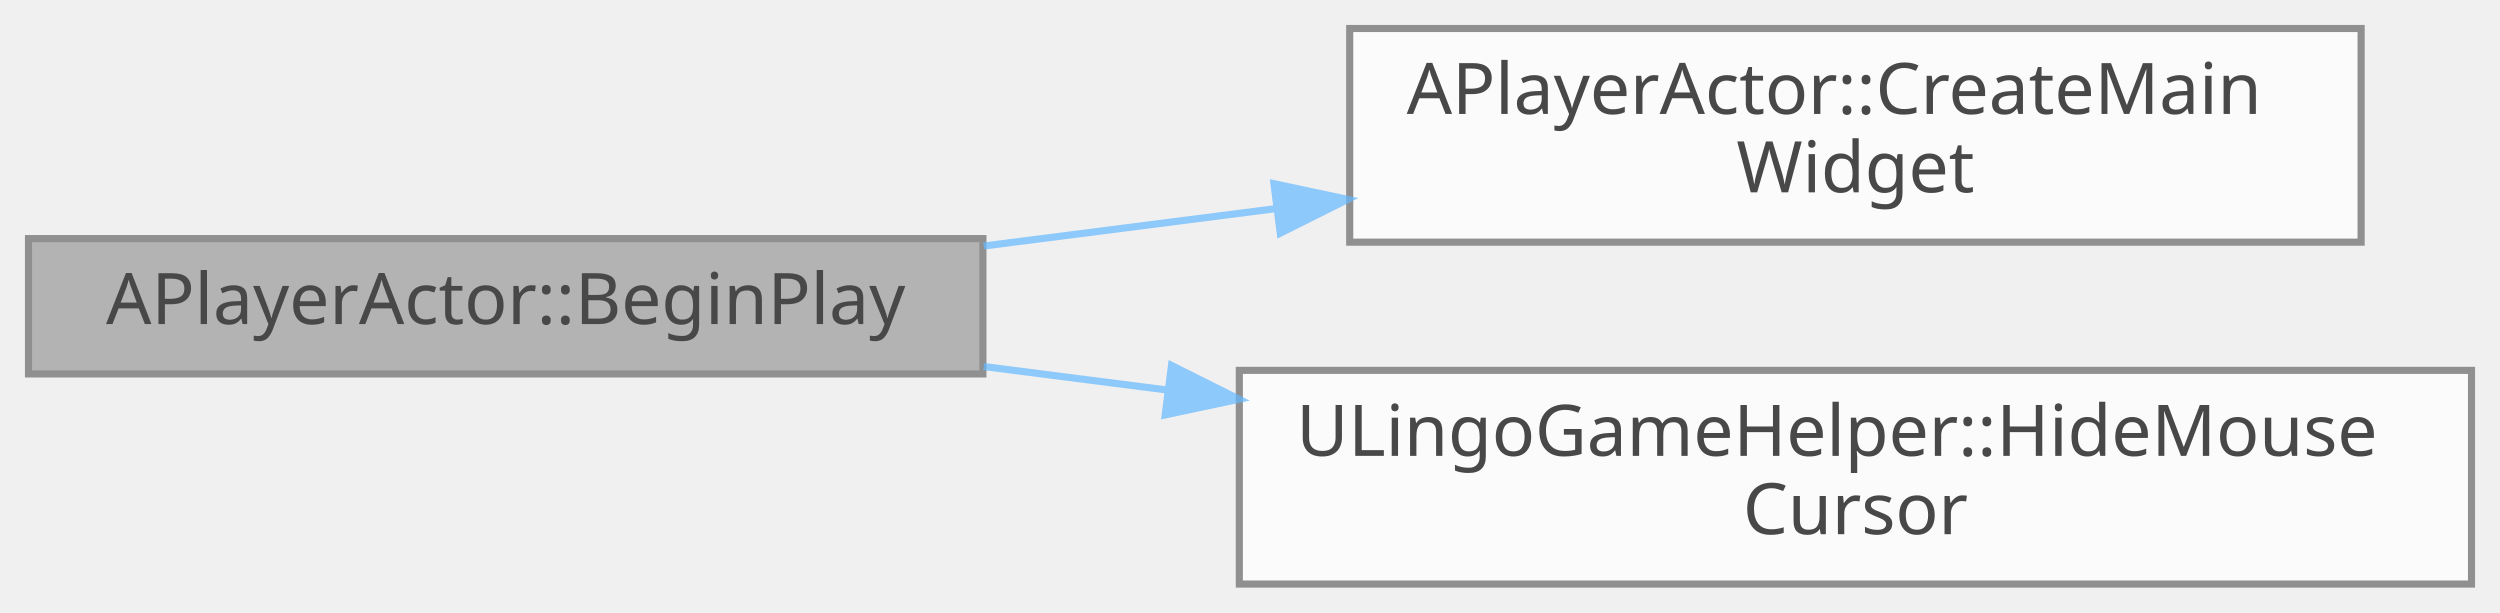
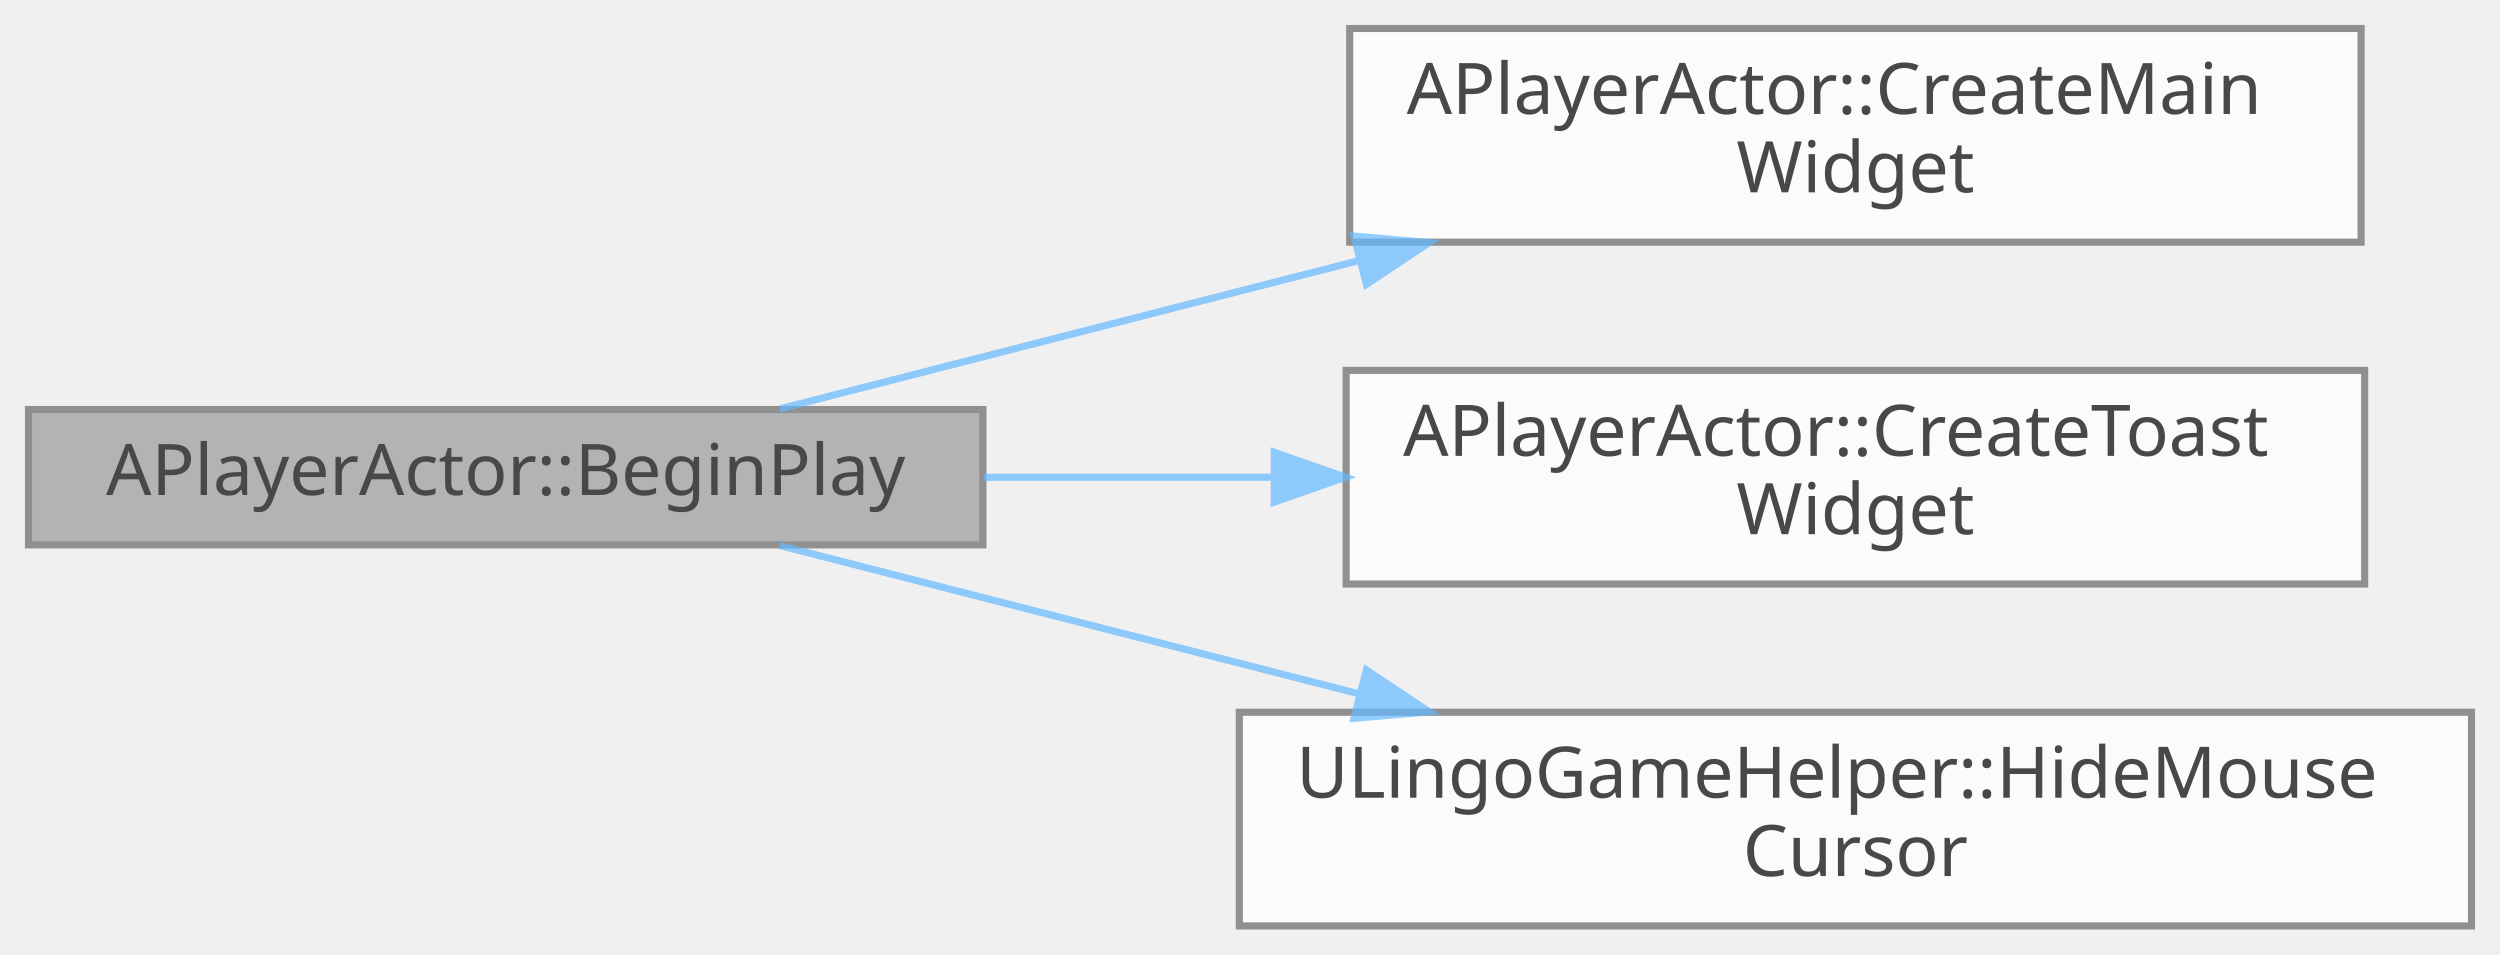
- <svg xmlns="http://www.w3.org/2000/svg" xmlns:xlink="http://www.w3.org/1999/xlink" width="351pt" height="86pt" viewBox="0.00 0.00 351.00 86.00">
+ <svg xmlns="http://www.w3.org/2000/svg" xmlns:xlink="http://www.w3.org/1999/xlink" width="351pt" height="134pt" viewBox="0.00 0.00 351.00 134.00">
  <svg id="main" version="1.1" xml:space="preserve">
    <style type="text/css">
.node, .edge {opacity: 0.7;}
.node.selected, .edge.selected {opacity: 1;}
.edge:hover path { stroke: red; }
.edge:hover polygon { stroke: red; fill: red; }
</style>
    <svg id="graph" class="graph">
-       <g id="graph0" class="graph" transform="scale(1 1) rotate(0) translate(4 82)">
+       <g id="graph0" class="graph" transform="scale(1 1) rotate(0) translate(4 130)">
        <g id="Node000001" class="node">
          <g id="a_Node000001">
            <a xlink:title=" ">
-               <polygon fill="#999999" stroke="#666666" points="134,-48.5 0,-48.5 0,-29.5 134,-29.5 134,-48.5" />
-               <text text-anchor="middle" x="67" y="-36.5" font-family="Malgun Gothic" font-size="10.00">APlayerActor::BeginPlay</text>
+               <polygon fill="#999999" stroke="#666666" points="134,-72.5 0,-72.5 0,-53.5 134,-53.5 134,-72.5" />
+               <text text-anchor="middle" x="67" y="-60.5" font-family="Malgun Gothic" font-size="10.00">APlayerActor::BeginPlay</text>
            </a>
          </g>
        </g>
        <g id="Node000002" class="node">
          <g id="a_Node000002">
            <a xlink:href="classAPlayerActor.html#a63641fed19fdb23e32cb16fed3ba2d79" target="_top" xlink:title="메인 위젯을 생성하고 뷰포트에 추가합니다.">
-               <polygon fill="white" stroke="#666666" points="327.5,-78 185.5,-78 185.5,-48 327.5,-48 327.5,-78" />
-               <text text-anchor="start" x="193.5" y="-66" font-family="Malgun Gothic" font-size="10.00">APlayerActor::CreateMain</text>
-               <text text-anchor="middle" x="256.5" y="-55" font-family="Malgun Gothic" font-size="10.00">Widget</text>
+               <polygon fill="white" stroke="#666666" points="327.5,-126 185.5,-126 185.5,-96 327.5,-96 327.5,-126" />
+               <text text-anchor="start" x="193.5" y="-114" font-family="Malgun Gothic" font-size="10.00">APlayerActor::CreateMain</text>
+               <text text-anchor="middle" x="256.5" y="-103" font-family="Malgun Gothic" font-size="10.00">Widget</text>
            </a>
          </g>
        </g>
        <g id="edge1_Node000001_Node000002" class="edge">
          <g id="a_edge1_Node000001_Node000002">
            <a xlink:title=" ">
-               <path fill="none" stroke="#63b8ff" d="M134.11,-47.46C147.3,-49.15 161.29,-50.94 174.9,-52.68" />
-               <polygon fill="#63b8ff" stroke="#63b8ff" points="174.86,-56.21 185.22,-54 175.75,-49.26 174.86,-56.21" />
+               <path fill="none" stroke="#63b8ff" d="M105.49,-72.6C128.72,-78.54 159.25,-86.36 186.7,-93.39" />
+               <polygon fill="#63b8ff" stroke="#63b8ff" points="186.1,-96.85 196.66,-95.94 187.84,-90.07 186.1,-96.85" />
            </a>
          </g>
        </g>
        <g id="Node000003" class="node">
          <g id="a_Node000003">
+             <a xlink:href="classAPlayerActor.html#a2f07dd7eee5e4a05fa2457ca52382f3e" target="_top" xlink:title=" ">
+               <polygon fill="white" stroke="#666666" points="328,-78 185,-78 185,-48 328,-48 328,-78" />
+               <text text-anchor="start" x="193" y="-66" font-family="Malgun Gothic" font-size="10.00">APlayerActor::CreateToast</text>
+               <text text-anchor="middle" x="256.5" y="-55" font-family="Malgun Gothic" font-size="10.00">Widget</text>
+             </a>
+           </g>
+         </g>
+         <g id="edge2_Node000001_Node000003" class="edge">
+           <g id="a_edge2_Node000001_Node000003">
+             <a xlink:title=" ">
+               <path fill="none" stroke="#63b8ff" d="M134.11,-63C147.21,-63 161.11,-63 174.64,-63" />
+               <polygon fill="#63b8ff" stroke="#63b8ff" points="174.9,-66.5 184.9,-63 174.9,-59.5 174.9,-66.5" />
+             </a>
+           </g>
+         </g>
+         <g id="Node000004" class="node">
+           <g id="a_Node000004">
            <a xlink:href="classULingoGameHelper.html#a569e70240af4850b5b1a0dafd26d4033" target="_top" xlink:title="마우스 커서를 숨기고 게임 전용 입력 모드로 설정합니다.">
              <polygon fill="white" stroke="#666666" points="343,-30 170,-30 170,0 343,0 343,-30" />
              <text text-anchor="start" x="178" y="-18" font-family="Malgun Gothic" font-size="10.00">ULingoGameHelper::HideMouse</text>
              <text text-anchor="middle" x="256.5" y="-7" font-family="Malgun Gothic" font-size="10.00">Cursor</text>
            </a>
          </g>
        </g>
-         <g id="edge2_Node000001_Node000003" class="edge">
-           <g id="a_edge2_Node000001_Node000003">
+         <g id="edge3_Node000001_Node000004" class="edge">
+           <g id="a_edge3_Node000001_Node000004">
            <a xlink:title=" ">
-               <path fill="none" stroke="#63b8ff" d="M134.11,-30.54C142.44,-29.47 151.1,-28.36 159.78,-27.25" />
-               <polygon fill="#63b8ff" stroke="#63b8ff" points="160.48,-30.69 169.96,-25.95 159.59,-23.75 160.48,-30.69" />
+               <path fill="none" stroke="#63b8ff" d="M105.49,-53.4C128.72,-47.46 159.25,-39.64 186.7,-32.61" />
+               <polygon fill="#63b8ff" stroke="#63b8ff" points="187.84,-35.93 196.66,-30.06 186.1,-29.15 187.84,-35.93" />
            </a>
          </g>
        </g>
      </g>
    </svg>
  </svg>
  <style type="text/css">

[data-mouse-over-selected='false'] { opacity: 0.7; }
[data-mouse-over-selected='true']  { opacity: 1.0; }

</style>
</svg>
